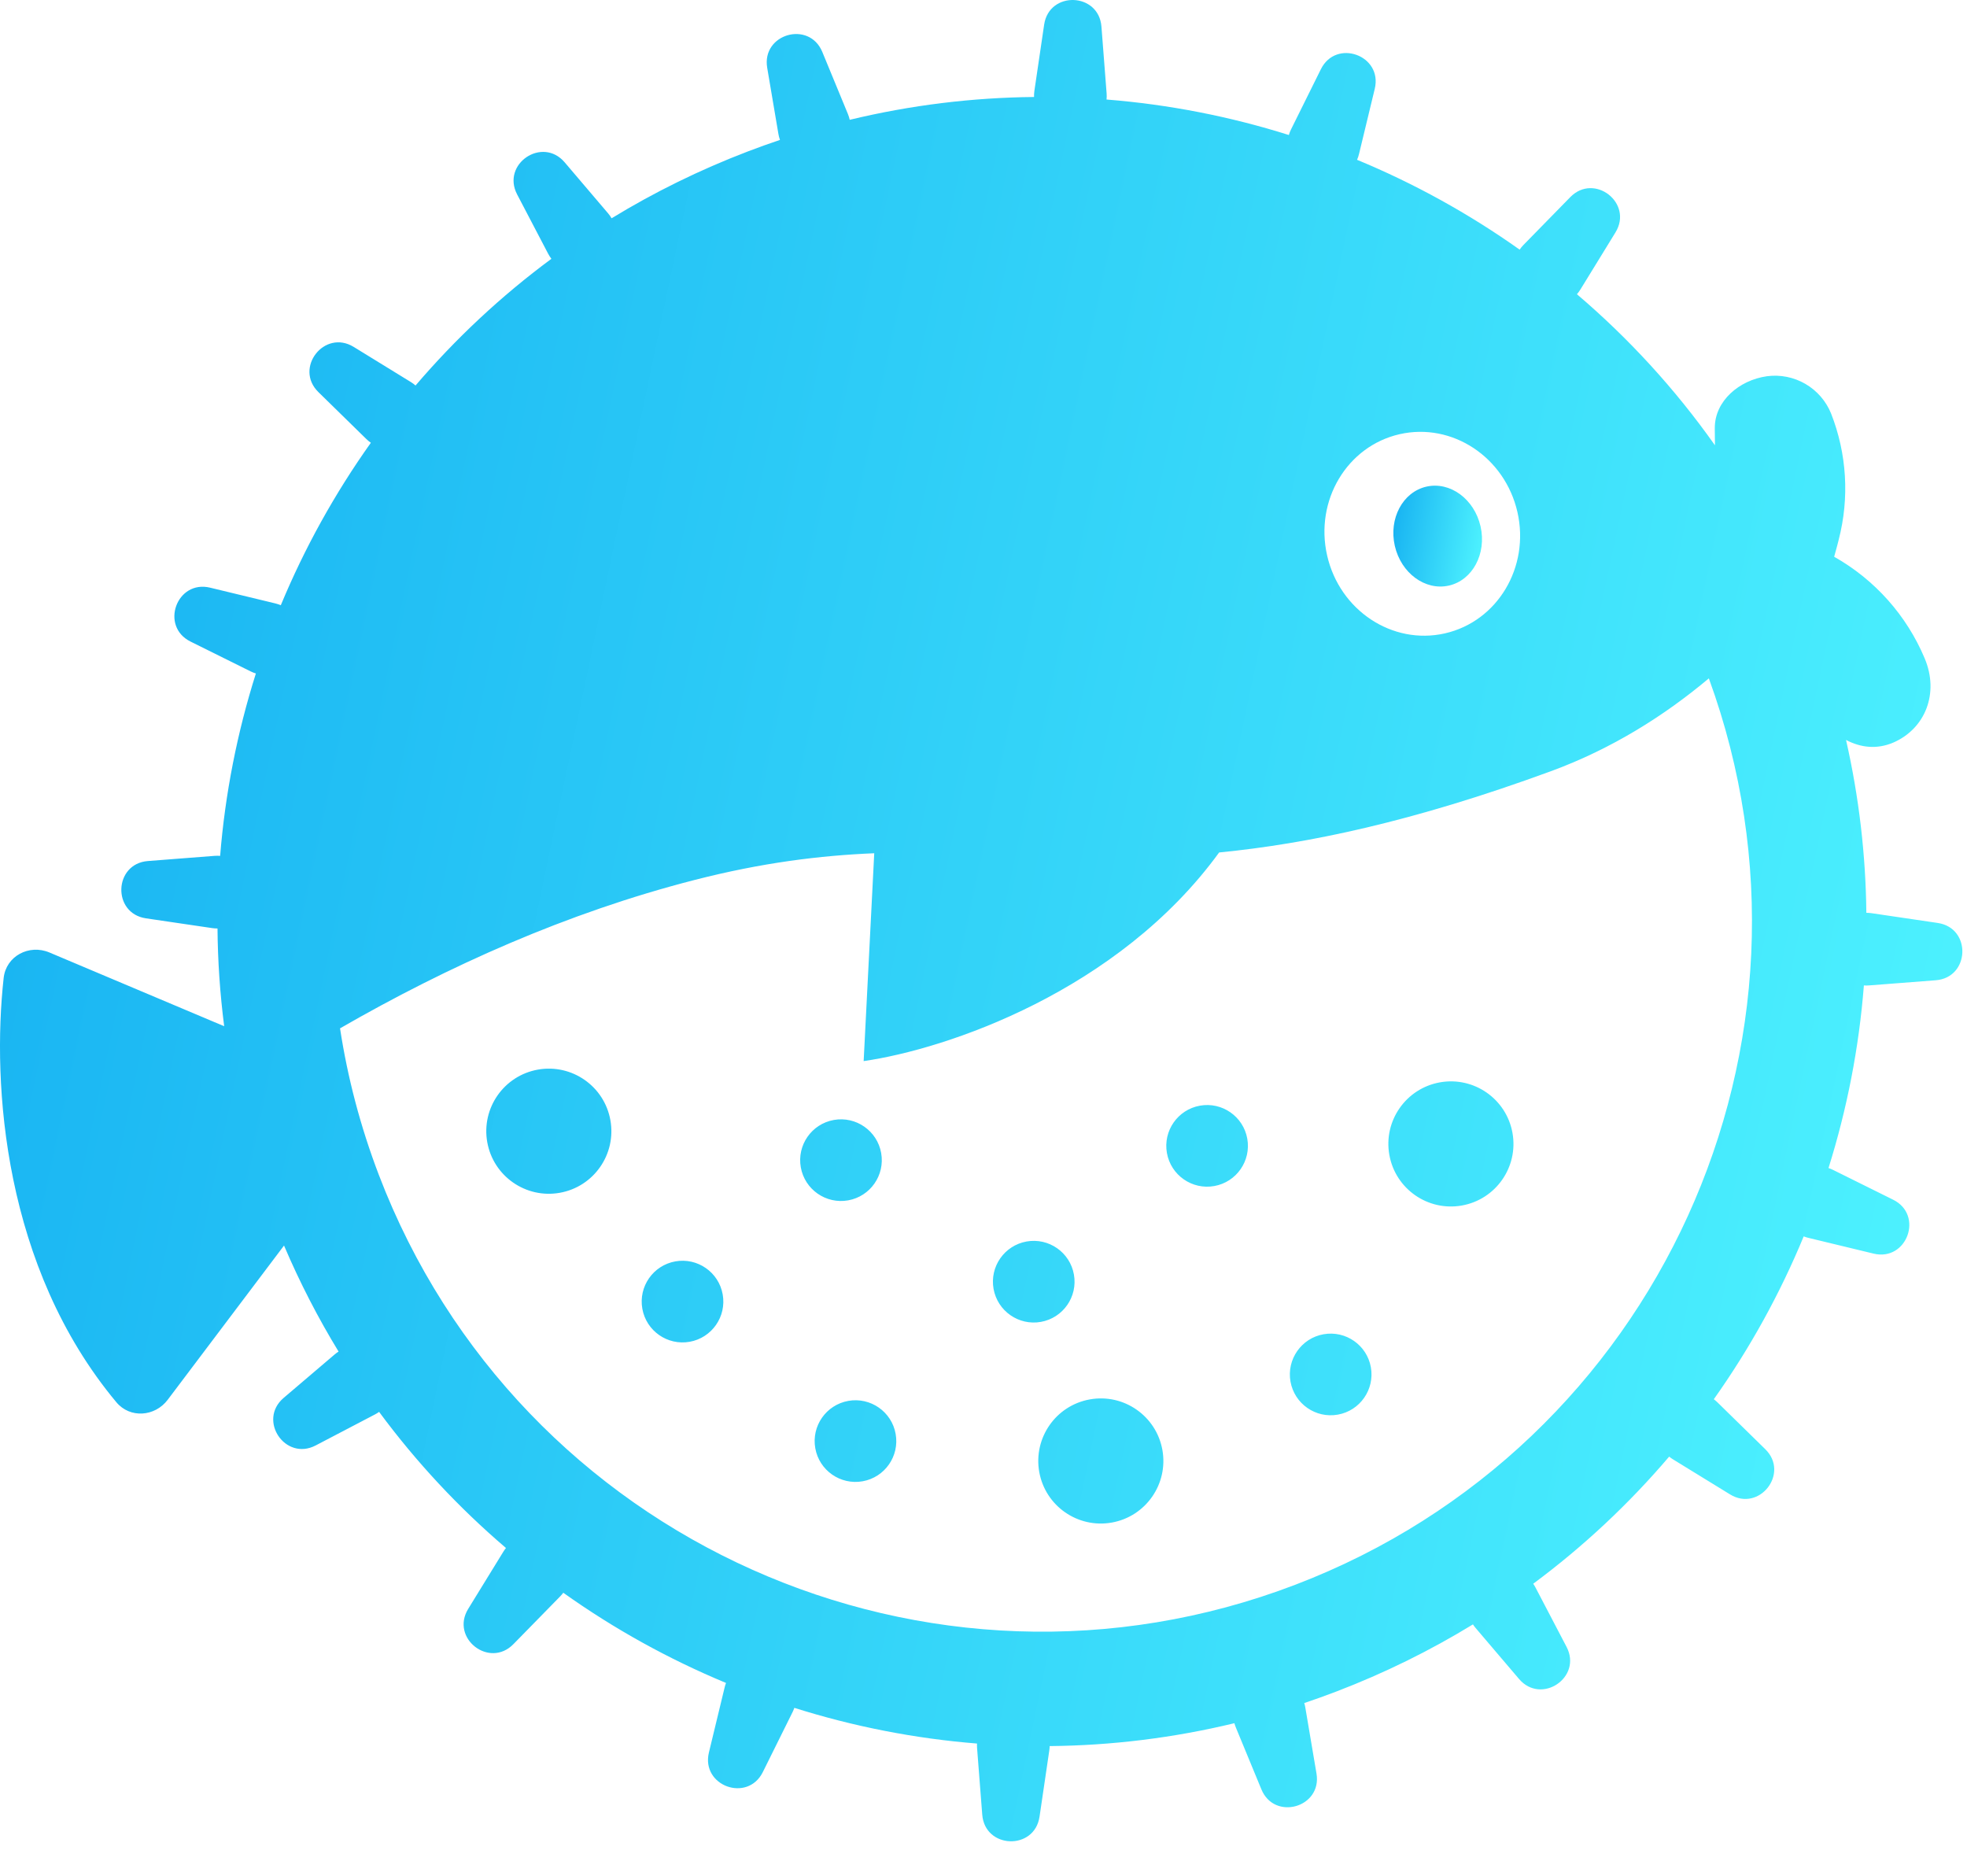
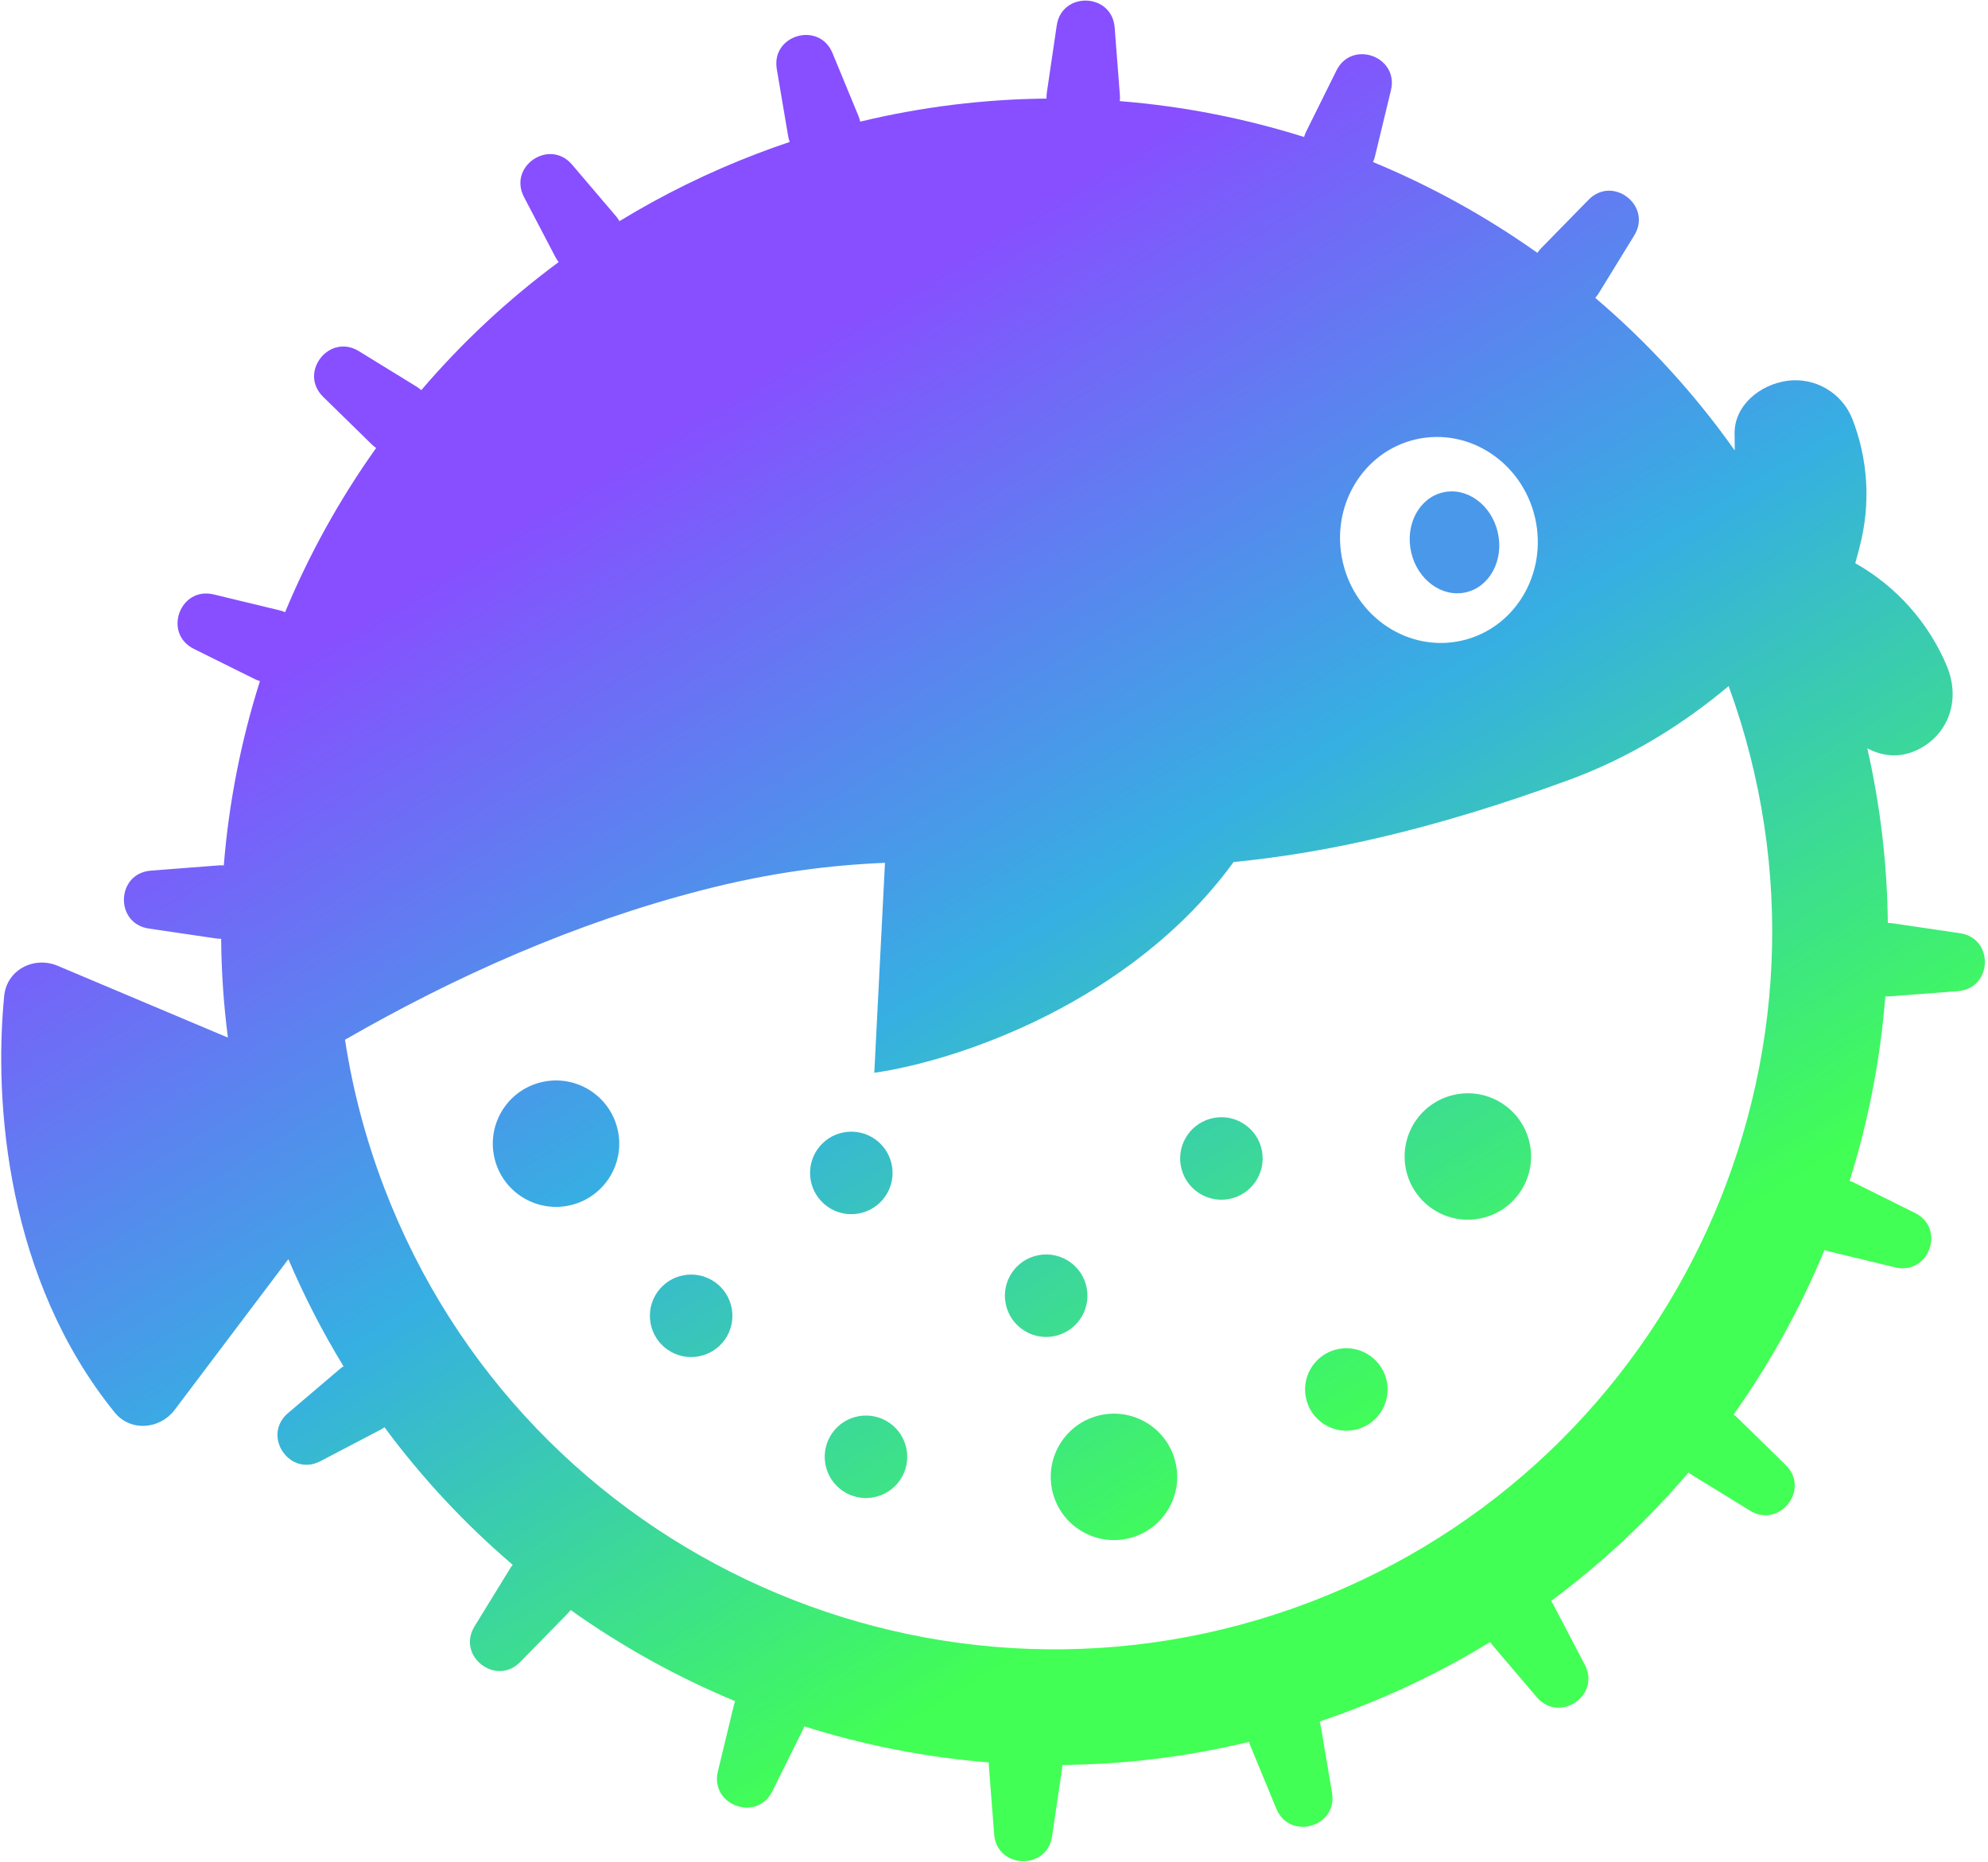
- <svg xmlns="http://www.w3.org/2000/svg" fill="none" viewBox="0 0 110.772 105.61" style="max-height: 500px" width="110.772" height="105.61">
-   <path fill="url(#paint0_linear_639_5692)" d="M43.205 3.817C42.882 1.907 45.57 1.136 46.309 2.926L47.749 6.416C47.794 6.525 47.828 6.636 47.852 6.746C51.307 5.913 54.786 5.494 58.232 5.461C58.229 5.347 58.235 5.231 58.252 5.114L58.801 1.388C59.084 -0.528 61.879 -0.431 62.028 1.499L62.319 5.255C62.328 5.373 62.327 5.49 62.315 5.604C65.82 5.882 69.263 6.557 72.582 7.602C72.614 7.492 72.655 7.384 72.709 7.278L74.386 3.897C75.246 2.162 77.874 3.118 77.42 5L76.534 8.669C76.507 8.784 76.469 8.894 76.423 8.998C79.648 10.333 82.721 12.029 85.578 14.056C85.64 13.965 85.711 13.878 85.791 13.796L88.431 11.099C89.786 9.716 91.99 11.437 90.976 13.086L89 16.302C88.941 16.397 88.876 16.486 88.805 16.567C91.708 19.039 94.327 21.887 96.578 25.073C96.572 24.765 96.571 24.459 96.569 24.159V24.106C96.562 22.578 97.944 21.403 99.509 21.184C100.257 21.085 101.018 21.237 101.67 21.616C102.323 21.995 102.831 22.58 103.116 23.279C104.008 25.546 104.158 28.037 103.546 30.394C103.496 30.607 103.437 30.819 103.37 31.06C103.345 31.152 103.319 31.248 103.291 31.349C105.579 32.639 107.374 34.653 108.391 37.075C109.21 39.025 108.434 41.017 106.632 41.808C105.702 42.207 104.793 42.102 103.96 41.665C104.696 44.907 105.07 48.167 105.104 51.398C105.201 51.398 105.298 51.405 105.397 51.419L109.123 51.969C111.039 52.251 110.942 55.047 109.011 55.196L105.256 55.486C105.158 55.494 105.061 55.494 104.965 55.487C104.69 58.997 104.016 62.445 102.973 65.769C103.06 65.798 103.147 65.833 103.233 65.876L106.614 67.553C108.348 68.414 107.393 71.042 105.51 70.587L101.842 69.701C101.75 69.679 101.661 69.651 101.576 69.617C100.24 72.847 98.543 75.926 96.513 78.787C96.583 78.839 96.65 78.896 96.715 78.959L99.411 81.599C100.795 82.953 99.074 85.158 97.424 84.143L94.209 82.168C94.135 82.122 94.065 82.072 93.999 82.018C91.749 84.66 89.188 87.067 86.343 89.176C86.391 89.245 86.435 89.317 86.475 89.394L88.221 92.731C89.119 94.447 86.8 96.012 85.544 94.537L83.103 91.671C83.046 91.604 82.995 91.536 82.949 91.465C80.546 92.935 77.973 94.207 75.246 95.249C74.649 95.477 74.05 95.692 73.45 95.894C73.475 95.973 73.494 96.055 73.508 96.139L74.138 99.861C74.462 101.77 71.773 102.542 71.035 100.752L69.594 97.262C69.563 97.185 69.536 97.107 69.515 97.029C66.053 97.865 62.565 98.285 59.112 98.317C59.11 98.399 59.103 98.481 59.091 98.564L58.542 102.29C58.259 104.206 55.464 104.109 55.315 102.178L55.024 98.424C55.018 98.339 55.017 98.255 55.021 98.174C51.509 97.893 48.058 97.214 44.733 96.164C44.706 96.244 44.673 96.323 44.635 96.401L42.958 99.781C42.097 101.515 39.469 100.56 39.923 98.677L40.809 95.009C40.83 94.924 40.855 94.841 40.886 94.762C37.657 93.421 34.581 91.719 31.722 89.683C31.67 89.752 31.613 89.819 31.552 89.882L28.912 92.578C27.557 93.962 25.353 92.241 26.367 90.591L28.343 87.377C28.389 87.301 28.439 87.231 28.494 87.164C25.856 84.911 23.454 82.347 21.35 79.499C21.277 79.552 21.199 79.6 21.116 79.643L17.779 81.388C16.063 82.286 14.499 79.968 15.973 78.712L18.84 76.27C18.913 76.208 18.988 76.152 19.067 76.103C17.915 74.215 16.887 72.223 15.995 70.133L9.443 78.819C8.723 79.774 7.321 79.876 6.555 78.958C0.203 71.349 -0.461 61.09 0.206 55.066C0.343 53.831 1.639 53.149 2.784 53.632L12.625 57.784C12.388 55.946 12.264 54.107 12.249 52.279C12.15 52.28 12.049 52.273 11.946 52.258L8.22 51.709C6.305 51.426 6.401 48.631 8.332 48.482L12.087 48.191C12.192 48.183 12.296 48.184 12.397 48.192C12.679 44.686 13.36 41.241 14.41 37.921C14.309 37.891 14.209 37.851 14.11 37.802L10.73 36.125C8.995 35.264 9.951 32.636 11.833 33.09L15.502 33.976C15.61 34.002 15.714 34.037 15.813 34.079C17.152 30.856 18.853 27.785 20.885 24.931C20.796 24.869 20.71 24.798 20.629 24.719L17.932 22.079C16.548 20.725 18.269 18.52 19.919 19.534L23.134 21.51C23.23 21.569 23.319 21.635 23.401 21.707C25.651 19.073 28.21 16.674 31.052 14.573C30.984 14.484 30.922 14.387 30.868 14.284L29.122 10.947C28.225 9.231 30.543 7.666 31.799 9.14L34.241 12.008C34.318 12.098 34.385 12.193 34.442 12.291C36.835 10.83 39.395 9.567 42.108 8.53C42.712 8.299 43.317 8.082 43.924 7.878C43.885 7.77 43.855 7.657 43.836 7.54L43.205 3.817ZM21.336 66.159C29.217 86.783 52.324 97.113 72.947 89.232C93.378 81.424 103.706 58.673 96.234 38.197C93.757 40.277 90.785 42.163 87.328 43.429C79.574 46.271 73.653 47.51 68.656 48C62.974 55.815 53.312 59.075 48.637 59.747L49.233 48.044C46.189 48.171 42.918 48.571 39.093 49.554C31.911 51.399 25.221 54.408 19.149 57.903C19.573 60.671 20.296 63.437 21.336 66.159ZM31.525 67.163C29.61 67.504 27.781 66.227 27.44 64.313C27.099 62.397 28.376 60.568 30.291 60.227C32.206 59.887 34.035 61.163 34.375 63.078C34.716 64.994 33.44 66.822 31.525 67.163ZM47.763 67.589C46.513 67.811 45.319 66.978 45.097 65.728C44.874 64.478 45.708 63.285 46.957 63.062C48.207 62.84 49.401 63.673 49.623 64.923C49.846 66.173 49.013 67.366 47.763 67.589ZM68.381 66.783C67.132 67.006 65.938 66.173 65.715 64.923C65.493 63.673 66.326 62.479 67.576 62.257C68.826 62.035 70.019 62.867 70.241 64.117C70.464 65.367 69.631 66.561 68.381 66.783ZM72.674 77.794C72.897 79.044 74.091 79.877 75.34 79.654C76.59 79.432 77.423 78.238 77.201 76.988C76.979 75.739 75.785 74.906 74.535 75.128C73.285 75.35 72.452 76.544 72.674 77.794ZM48.579 83.407C47.329 83.629 46.135 82.796 45.913 81.546C45.69 80.296 46.523 79.103 47.773 78.88C49.023 78.658 50.217 79.491 50.439 80.741C50.662 81.991 49.829 83.184 48.579 83.407ZM36.173 73.691C36.395 74.941 37.589 75.774 38.839 75.552C40.089 75.329 40.922 74.135 40.699 72.886C40.477 71.635 39.283 70.803 38.033 71.025C36.783 71.248 35.95 72.441 36.173 73.691ZM58.618 74.432C57.368 74.654 56.175 73.821 55.952 72.571C55.73 71.321 56.563 70.128 57.812 69.905C59.062 69.683 60.256 70.516 60.478 71.766C60.701 73.016 59.868 74.209 58.618 74.432ZM78.241 65.028C78.582 66.943 80.41 68.219 82.325 67.879C84.241 67.538 85.517 65.709 85.176 63.794C84.835 61.879 83.006 60.603 81.091 60.944C79.176 61.285 77.9 63.113 78.241 65.028ZM58.525 82.88C58.866 84.796 60.695 86.072 62.611 85.731C64.525 85.39 65.801 83.561 65.461 81.646C65.12 79.731 63.291 78.454 61.376 78.796C59.461 79.136 58.185 80.965 58.525 82.88ZM85.455 28.836C86.16 31.933 84.332 34.989 81.372 35.663C78.412 36.337 75.441 34.372 74.737 31.275C74.032 28.178 75.86 25.121 78.82 24.448C81.779 23.774 84.75 25.738 85.455 28.836Z" clip-rule="evenodd" fill-rule="evenodd" />
-   <path fill="url(#paint1_linear_639_5692)" d="M81.597 32.972C82.93 32.668 83.727 31.175 83.377 29.637C83.026 28.099 81.662 27.098 80.329 27.401C78.996 27.705 78.199 29.198 78.549 30.736C78.9 32.274 80.264 33.275 81.597 32.972Z" />
-   <path fill="url(#paint2_linear_639_5692)" d="M266.878 26.015C266.878 11.806 277.524 0.287 290.656 0.287V12.854C283.938 12.854 278.493 18.747 278.493 26.015V26.016H290.656V38.583H278.493V77.471H266.878V26.015ZM260.029 0.66C246.896 0.66 236.251 12.179 236.251 26.388L236.25 77.844H247.865V26.388C247.865 19.12 253.311 13.228 260.029 13.228V0.66ZM148.964 65.276C155.681 65.276 161.127 59.384 161.127 52.116C161.127 44.847 155.681 38.955 148.964 38.955C142.246 38.955 136.8 44.847 136.8 52.116C136.8 59.384 142.246 65.276 148.964 65.276ZM148.964 77.843C144.519 77.843 140.359 76.524 136.8 74.227V103.387H125.186V52.116C125.186 37.906 135.832 26.388 148.964 26.388C162.096 26.388 172.742 37.906 172.742 52.116C172.742 66.325 162.096 77.843 148.964 77.843ZM225.52 26.388H213.905V52.115C213.905 59.383 208.46 65.276 201.742 65.276C195.025 65.276 189.579 59.383 189.579 52.115V52.114V26.388H177.964V52.114V52.115C177.964 66.324 188.61 77.843 201.742 77.843C214.874 77.843 225.521 66.324 225.521 52.115L225.52 26.388ZM247.865 26.388V38.955H260.029V26.388H247.865ZM335.901 35.572C338.081 38.49 339.629 41.868 340.465 45.459C340.465 45.459 340.725 46.55 340.929 48.312C341.132 50.075 341.185 51.742 341.185 51.742V51.743C341.185 53.91 340.937 56.015 340.47 58.026H335.748L306.715 58.027C308.776 62.124 312.791 64.905 317.406 64.905C320.502 64.905 323.328 63.654 325.475 61.593L333.178 70.997C329.107 74.901 323.922 77.177 318.488 77.445C313.054 77.712 307.7 75.956 303.317 72.468C298.935 68.981 295.791 63.973 294.409 58.28C293.027 52.587 293.49 46.554 295.722 41.187C297.954 35.819 301.82 31.442 306.674 28.785C311.528 26.128 317.077 25.353 322.396 26.588C327.715 27.823 332.481 30.994 335.901 35.572ZM306.715 45.46C308.777 41.363 312.791 38.582 317.406 38.582C322.021 38.582 326.036 41.363 328.097 45.46H306.715ZM358.021 52.114C358.021 44.859 363.445 38.976 370.145 38.953V26.386C357.031 26.409 346.406 37.919 346.406 52.114H358.021ZM346.406 77.842H358.021V52.115H346.406V77.842Z" clip-rule="evenodd" fill-rule="evenodd" />
-   <path fill="url(#paint3_linear_639_5692)" d="M384.82 77.746V25.929H388.942V77.746H384.82Z" clip-rule="evenodd" fill-rule="evenodd" />
-   <path fill="#4FF4FF" d="M603.129 25.911C600.641 25.911 598.591 25.192 596.983 23.752C595.438 22.258 594.66 20.431 594.66 18.272C594.66 16.058 595.438 14.231 596.983 12.792C598.591 11.297 600.641 10.55 603.129 10.55C605.566 10.55 607.56 11.297 609.11 12.792C610.712 14.231 611.516 16.058 611.516 18.272C611.516 20.431 610.712 22.258 609.11 23.752C607.56 25.192 605.566 25.911 603.129 25.911ZM610.187 30.727V77.061H595.989V30.727H610.187Z" />
-   <path fill="#4FF4FF" d="M588.524 18.77V30.145H564.776V42.435H582.548V53.478H564.776V77.06H550.578V18.77H588.524Z" />
-   <path fill="#4FF4FF" d="M533.227 25.911C530.739 25.911 528.688 25.192 527.086 23.752C525.536 22.258 524.758 20.431 524.758 18.272C524.758 16.058 525.536 14.231 527.086 12.792C528.688 11.297 530.739 10.55 533.227 10.55C535.664 10.55 537.657 11.297 539.208 12.792C540.815 14.231 541.614 16.058 541.614 18.272C541.614 20.431 540.815 22.258 539.208 23.752C537.657 25.192 535.664 25.911 533.227 25.911ZM540.284 30.727V77.061H526.087V30.727H540.284Z" />
-   <path fill="#4FF4FF" d="M498.371 30.23C503.796 30.23 508.114 32.001 511.325 35.544C514.591 39.032 516.224 43.848 516.224 49.992V77.062H502.107V51.902C502.107 48.802 501.305 46.394 499.699 44.678C498.094 42.962 495.935 42.104 493.223 42.104C490.51 42.104 488.351 42.962 486.746 44.678C485.14 46.394 484.338 48.802 484.338 51.902V77.062H470.139V30.728H484.338V36.873C485.777 34.825 487.715 33.219 490.15 32.057C492.586 30.839 495.326 30.23 498.371 30.23Z" />
-   <path fill="#4FF4FF" d="M425.541 18.77V53.645C425.541 57.132 426.399 59.817 428.115 61.699C429.831 63.581 432.35 64.522 435.671 64.522C438.993 64.522 441.539 63.581 443.311 61.699C445.082 59.817 445.968 57.132 445.968 53.645V18.77H460.166V53.562C460.166 58.765 459.059 63.166 456.845 66.764C454.631 70.362 451.642 73.075 447.877 74.902C444.168 76.729 440.017 77.642 435.422 77.642C430.827 77.642 426.703 76.756 423.05 74.985C419.451 73.158 416.6 70.445 414.497 66.847C412.393 63.194 411.342 58.765 411.342 53.562V18.77H425.541Z" />
+ <svg xmlns="http://www.w3.org/2000/svg" width="537" height="503" viewBox="0 0 537 503" fill="none">
+   <path fill-rule="evenodd" clip-rule="evenodd" d="M209.826 18.663C208.258 9.406 221.291 5.664 224.873 14.343L231.857 31.266C232.074 31.794 232.241 32.328 232.358 32.864C249.107 28.826 265.978 26.792 282.685 26.634C282.667 26.082 282.698 25.521 282.782 24.953L285.446 6.885C286.816 -2.403 300.368 -1.934 301.092 7.427L302.501 25.635C302.546 26.209 302.538 26.774 302.483 27.325C319.474 28.672 336.17 31.948 352.26 37.011C352.414 36.482 352.618 35.958 352.873 35.444L361.005 19.052C365.178 10.642 377.922 15.275 375.718 24.402L371.423 42.19C371.288 42.747 371.108 43.279 370.887 43.783C386.521 50.256 401.421 58.477 415.27 68.305C415.573 67.866 415.918 67.446 416.306 67.05L429.106 53.973C435.674 47.263 446.362 55.608 441.446 63.607L431.865 79.197C431.58 79.659 431.263 80.088 430.919 80.481C444.989 92.461 457.682 106.263 468.595 121.709C468.568 120.226 468.559 118.753 468.551 117.306L468.551 117.298L468.551 117.295L468.549 117.038C468.517 109.63 475.216 103.936 482.806 102.874C486.434 102.393 490.119 103.129 493.284 104.967C496.449 106.805 498.915 109.641 500.296 113.03C504.616 124.021 505.346 136.097 502.38 147.527C502.138 148.557 501.853 149.585 501.531 150.75L501.53 150.751L501.529 150.756L501.529 150.758L501.527 150.764C501.404 151.206 501.276 151.669 501.143 152.158C512.239 158.412 520.939 168.179 525.873 179.921C529.838 189.376 526.077 199.033 517.339 202.868C512.84 204.801 508.434 204.293 504.4 202.183C507.968 217.896 509.78 233.701 509.944 249.364C510.411 249.362 510.885 249.395 511.364 249.466L529.43 252.13C538.719 253.499 538.25 267.051 528.888 267.775L510.682 269.184C510.204 269.221 509.733 269.222 509.271 269.19C507.936 286.204 504.669 302.924 499.608 319.038C500.035 319.178 500.457 319.351 500.873 319.557L517.263 327.689C525.674 331.862 521.04 344.605 511.913 342.401L494.128 338.107C493.68 337.999 493.249 337.861 492.835 337.697C486.36 353.358 478.131 368.283 468.289 382.154C468.628 382.407 468.955 382.686 469.267 382.991L482.342 395.79C489.052 402.357 480.707 413.045 472.708 408.129L457.121 398.549C456.759 398.327 456.418 398.084 456.098 397.824C445.19 410.635 432.772 422.303 418.979 432.526C419.213 432.86 419.428 433.214 419.623 433.587L428.086 449.767C432.438 458.086 421.199 465.673 415.111 458.525L403.27 444.625C402.996 444.303 402.747 443.968 402.524 443.624C390.871 450.753 378.4 456.917 365.177 461.97C362.283 463.076 359.38 464.119 356.469 465.098C356.587 465.483 356.681 465.88 356.75 466.289L359.806 484.336C361.374 493.593 348.341 497.335 344.759 488.656L337.776 471.734C337.621 471.359 337.493 470.982 337.389 470.602C320.603 474.654 303.694 476.693 286.949 476.848C286.942 477.244 286.909 477.645 286.849 478.05L284.186 496.113C282.816 505.402 269.264 504.933 268.54 495.572L267.131 477.367C267.099 476.956 267.094 476.55 267.114 476.15C250.088 474.793 233.357 471.5 217.237 466.411C217.104 466.797 216.945 467.18 216.758 467.558L208.627 483.946C204.454 492.357 191.71 487.723 193.914 478.596L198.208 460.813C198.308 460.397 198.434 459.996 198.583 459.609C182.927 453.109 168.01 444.855 154.149 434.988C153.899 435.322 153.624 435.644 153.323 435.951L140.526 449.026C133.958 455.735 123.27 447.39 128.186 439.391L137.765 423.805C137.99 423.439 138.235 423.095 138.498 422.773C125.708 411.849 114.062 399.416 103.862 385.611C103.506 385.865 103.129 386.098 102.729 386.307L86.549 394.77C78.229 399.121 70.643 387.882 77.79 381.794L91.69 369.953C92.043 369.653 92.411 369.383 92.791 369.144C87.207 359.986 82.218 350.324 77.895 340.19L47.208 380.87C43.14 386.263 35.208 386.839 30.959 381.587C1.879 345.639 -1.715 298.095 1.135 269.049C1.821 262.064 9.133 258.213 15.599 260.941L61.559 280.331C60.41 271.414 59.808 262.501 59.735 253.634C59.252 253.639 58.762 253.606 58.267 253.533L40.202 250.869C30.913 249.499 31.382 235.948 40.743 235.223L58.95 233.814C59.459 233.775 59.96 233.776 60.45 233.815C61.82 216.816 65.119 200.113 70.209 184.019C69.72 183.87 69.235 183.678 68.76 183.442L52.369 175.31C43.958 171.137 48.592 158.393 57.719 160.597L75.505 164.892C76.03 165.019 76.533 165.186 77.011 165.39C83.507 149.762 91.752 134.871 101.604 121.032C101.171 120.732 100.757 120.391 100.366 120.009L87.29 107.209C80.58 100.641 88.925 89.953 96.924 94.869L112.513 104.45C112.978 104.736 113.408 105.055 113.804 105.401C124.71 92.631 137.121 81 150.901 70.81C150.57 70.38 150.271 69.914 150.01 69.415L141.545 53.232C137.194 44.912 148.433 37.326 154.521 44.474L166.364 58.376C166.736 58.813 167.06 59.272 167.337 59.748C178.94 52.666 191.351 46.538 204.506 41.511C207.433 40.393 210.368 39.34 213.311 38.351C213.123 37.83 212.979 37.283 212.883 36.715L209.826 18.663ZM103.794 320.922C142.004 420.914 254.038 470.999 354.029 432.789C453.085 394.937 503.162 284.634 466.942 185.362C454.931 195.452 440.518 204.595 423.756 210.739C386.154 224.52 357.445 230.524 333.216 232.899C305.664 270.782 258.826 286.587 236.164 289.841L239.051 233.113C224.292 233.727 208.434 235.67 189.889 240.434C155.067 249.379 122.632 263.968 93.192 280.909C95.248 294.325 98.752 307.728 103.794 320.922ZM153.185 325.804C143.9 327.456 135.033 321.268 133.381 311.983C131.728 302.697 137.916 293.83 147.201 292.178C156.487 290.526 165.354 296.714 167.006 305.999C168.658 315.285 162.471 324.151 153.185 325.804ZM231.91 327.866C225.85 328.944 220.063 324.906 218.984 318.845C217.906 312.785 221.945 306.998 228.005 305.919C234.065 304.841 239.852 308.879 240.931 314.94C242.009 321 237.97 326.787 231.91 327.866ZM331.881 323.96C325.82 325.038 320.033 320.999 318.955 314.939C317.876 308.879 321.915 303.092 327.975 302.013C334.035 300.935 339.822 304.973 340.901 311.034C341.979 317.094 337.941 322.881 331.881 323.96ZM352.7 377.349C353.778 383.409 359.565 387.448 365.625 386.37C371.686 385.291 375.724 379.504 374.646 373.444C373.567 367.383 367.78 363.345 361.72 364.423C355.66 365.502 351.621 371.289 352.7 377.349ZM235.87 404.558C229.809 405.636 224.022 401.598 222.944 395.538C221.865 389.477 225.904 383.69 231.964 382.612C238.025 381.533 243.812 385.572 244.89 391.632C245.969 397.692 241.93 403.48 235.87 404.558ZM175.72 357.449C176.798 363.509 182.585 367.548 188.645 366.469C194.706 365.391 198.744 359.604 197.666 353.543C196.587 347.483 190.8 343.444 184.74 344.523C178.68 345.601 174.641 351.388 175.72 357.449ZM284.545 361.037C278.485 362.115 272.698 358.076 271.619 352.016C270.541 345.956 274.579 340.169 280.64 339.09C286.7 338.012 292.487 342.05 293.565 348.111C294.644 354.171 290.605 359.958 284.545 361.037ZM379.686 315.449C381.338 324.734 390.205 330.922 399.49 329.27C408.775 327.617 414.963 318.75 413.311 309.465C411.658 300.179 402.792 293.992 393.506 295.644C384.221 297.296 378.033 306.163 379.686 315.449ZM284.094 402.002C285.747 411.288 294.614 417.476 303.899 415.823C313.184 414.171 319.372 405.304 317.72 396.019C316.067 386.733 307.201 380.545 297.915 382.198C288.63 383.85 282.442 392.717 284.094 402.002ZM414.668 139.97C418.085 154.986 409.222 169.807 394.872 173.073C380.521 176.339 366.117 166.814 362.699 151.798C359.281 136.782 368.144 121.962 382.495 118.695C396.846 115.429 411.25 124.954 414.668 139.97Z" fill="url(#paint0_linear_889_1188)" />
+   <path d="M395.96 160.032C402.424 158.561 406.287 151.322 404.589 143.864C402.892 136.405 396.276 131.552 389.813 133.023C383.35 134.494 379.486 141.733 381.184 149.191C382.881 156.649 389.497 161.503 395.96 160.032Z" fill="#4A98EA" />
  <defs>
-     <linearGradient gradientUnits="userSpaceOnUse" y2="48.428" x2="-56.418" y1="83.559" x1="110.752" id="paint0_linear_639_5692">
-       <stop stop-color="#4FF4FF" />
-       <stop stop-color="#0097EC" offset="1" />
-     </linearGradient>
-     <linearGradient gradientUnits="userSpaceOnUse" y2="30.597" x2="75.814" y1="31.924" x1="83.47" id="paint1_linear_639_5692">
-       <stop stop-color="#4FF4FF" />
-       <stop stop-color="#0097EC" offset="1" />
-     </linearGradient>
-     <linearGradient gradientUnits="userSpaceOnUse" y2="-65.252" x2="53.389" y1="83.381" x1="370.68" id="paint2_linear_639_5692">
-       <stop stop-color="#4FF4FF" />
-       <stop stop-color="#0097EC" offset="1" />
-     </linearGradient>
-     <linearGradient gradientUnits="userSpaceOnUse" y2="67.589" x2="382.443" y1="67.691" x1="388.951" id="paint3_linear_639_5692">
-       <stop stop-color="#4FF4FF" />
-       <stop stop-color="#0097EC" offset="1" />
+     <linearGradient id="paint0_linear_889_1188" x1="314.203" y1="0.157" x2="534.284" y2="358.196" gradientUnits="userSpaceOnUse">
+       <stop offset="0.068" stop-color="#874FFF" />
+       <stop offset="0.464" stop-color="#36AFE2" />
+       <stop offset="0.859" stop-color="#41FF54" />
    </linearGradient>
  </defs>
</svg>
